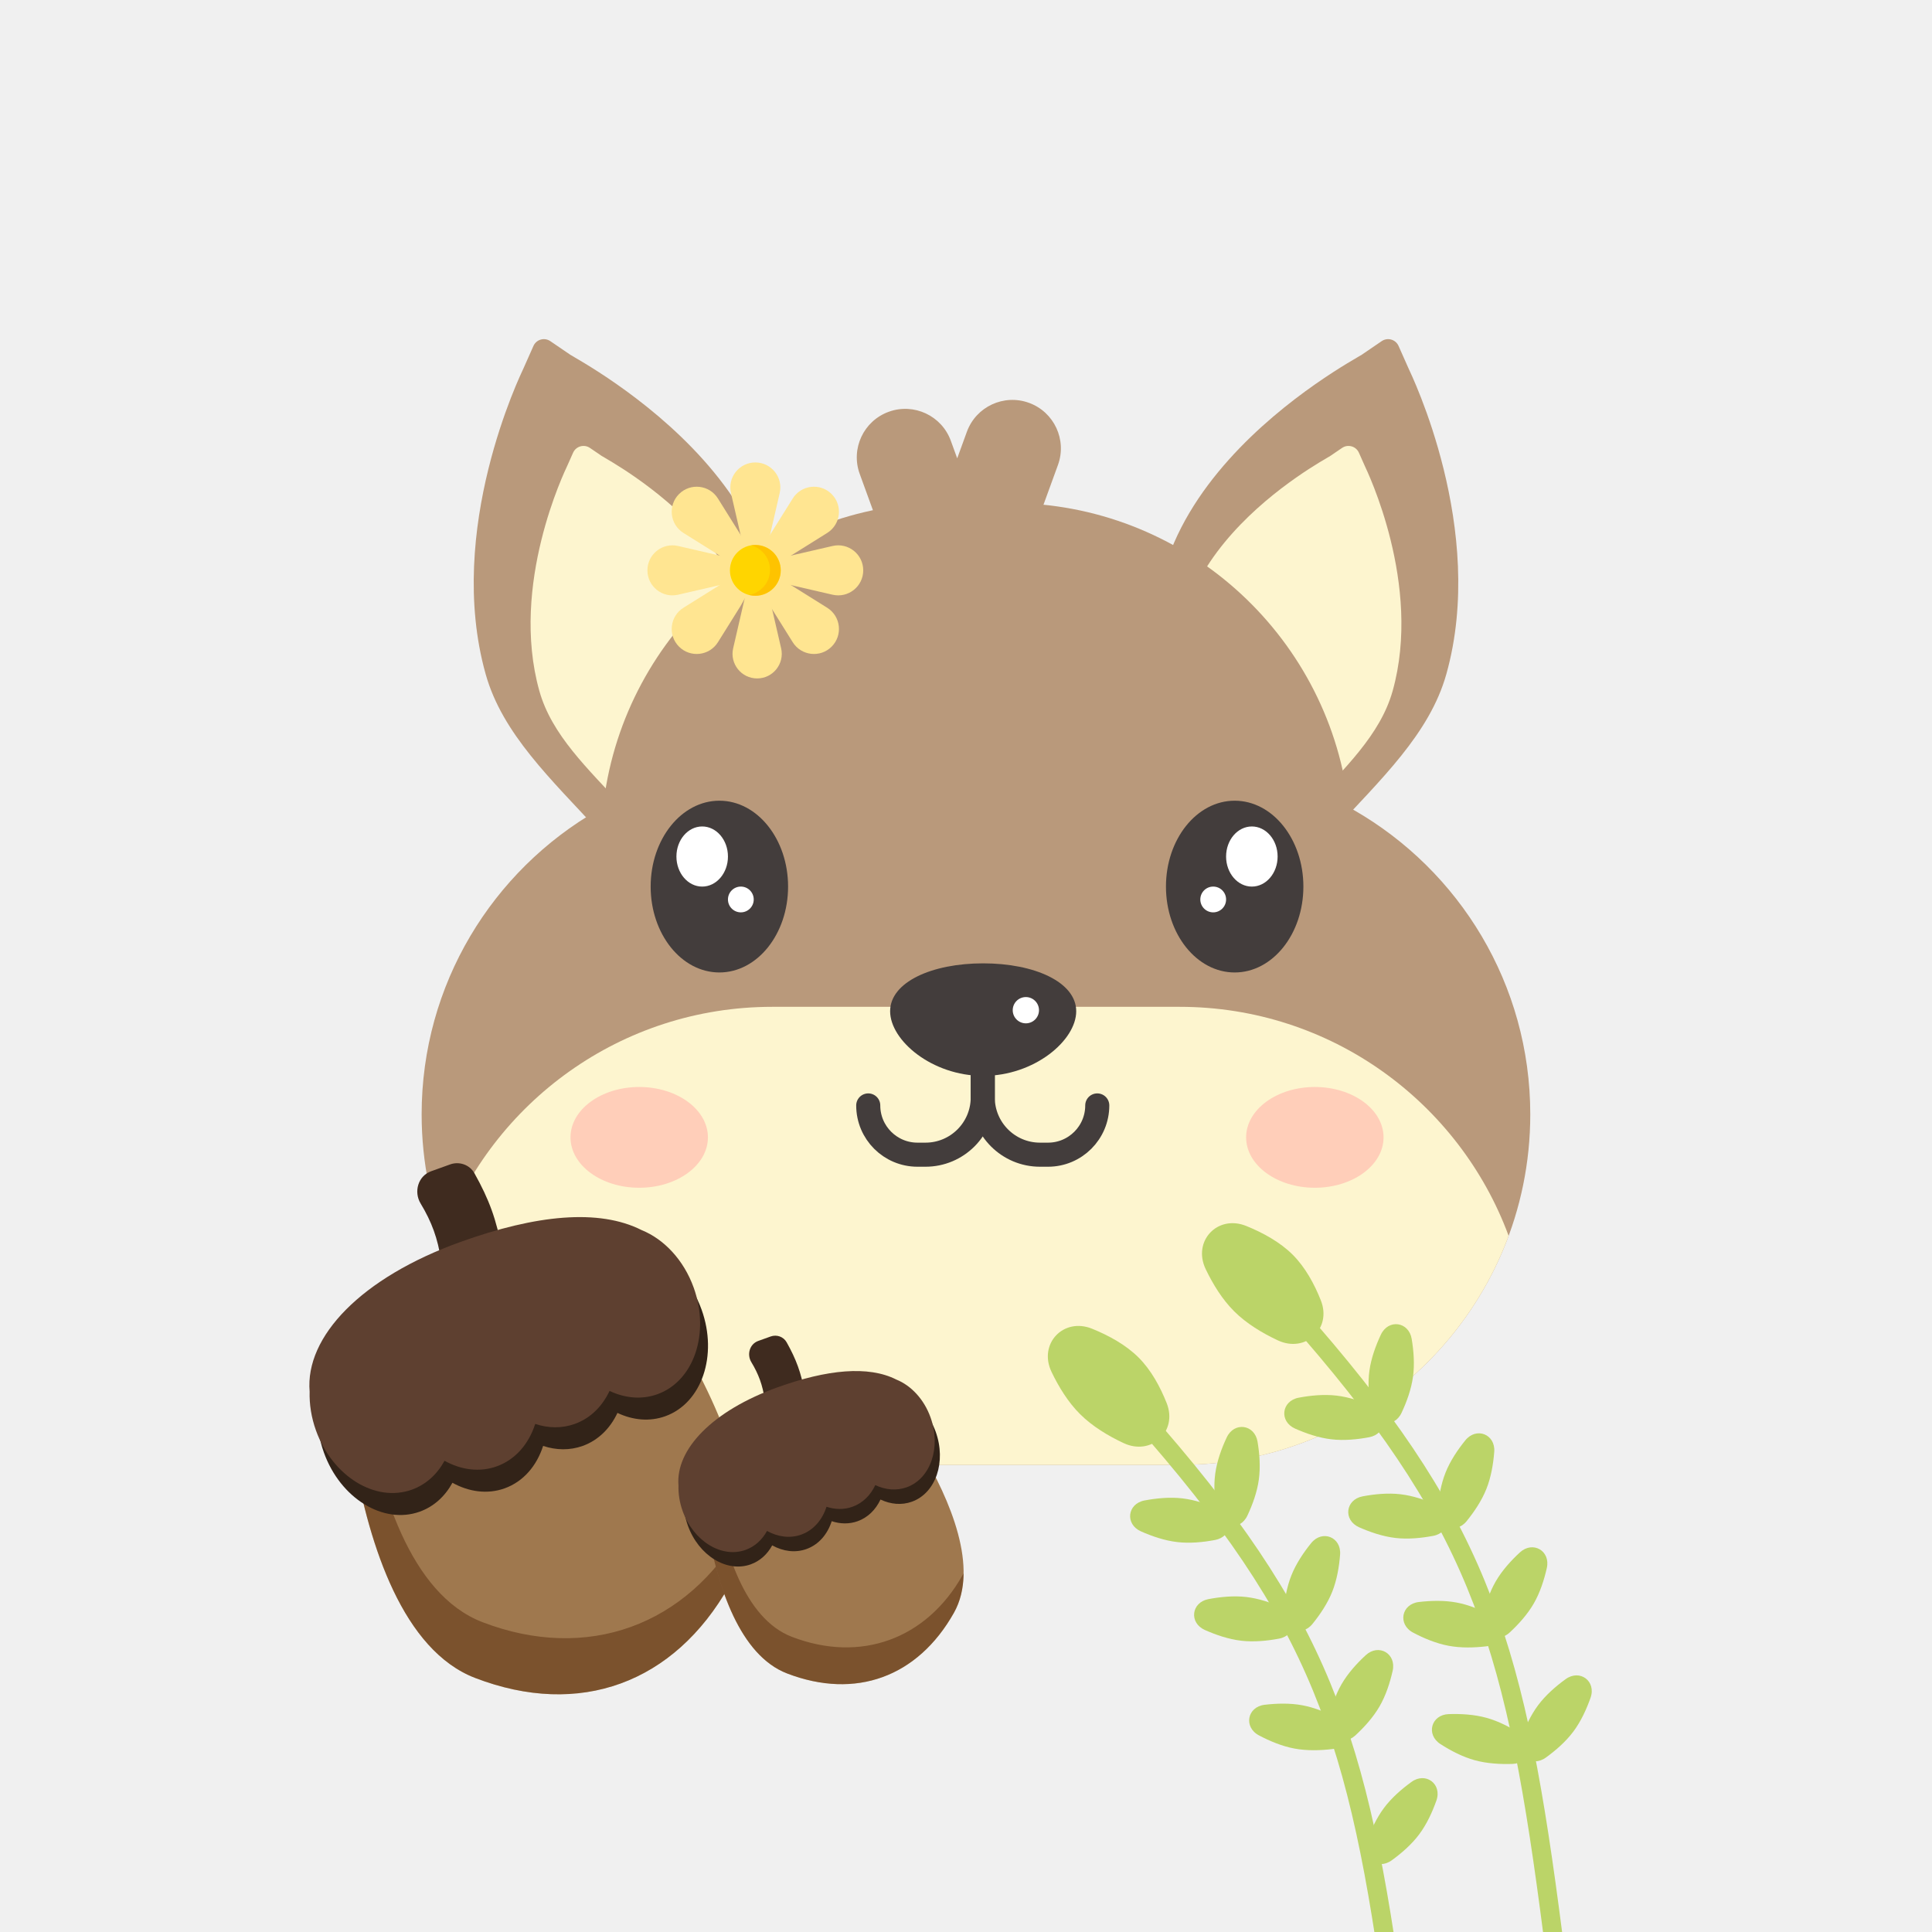
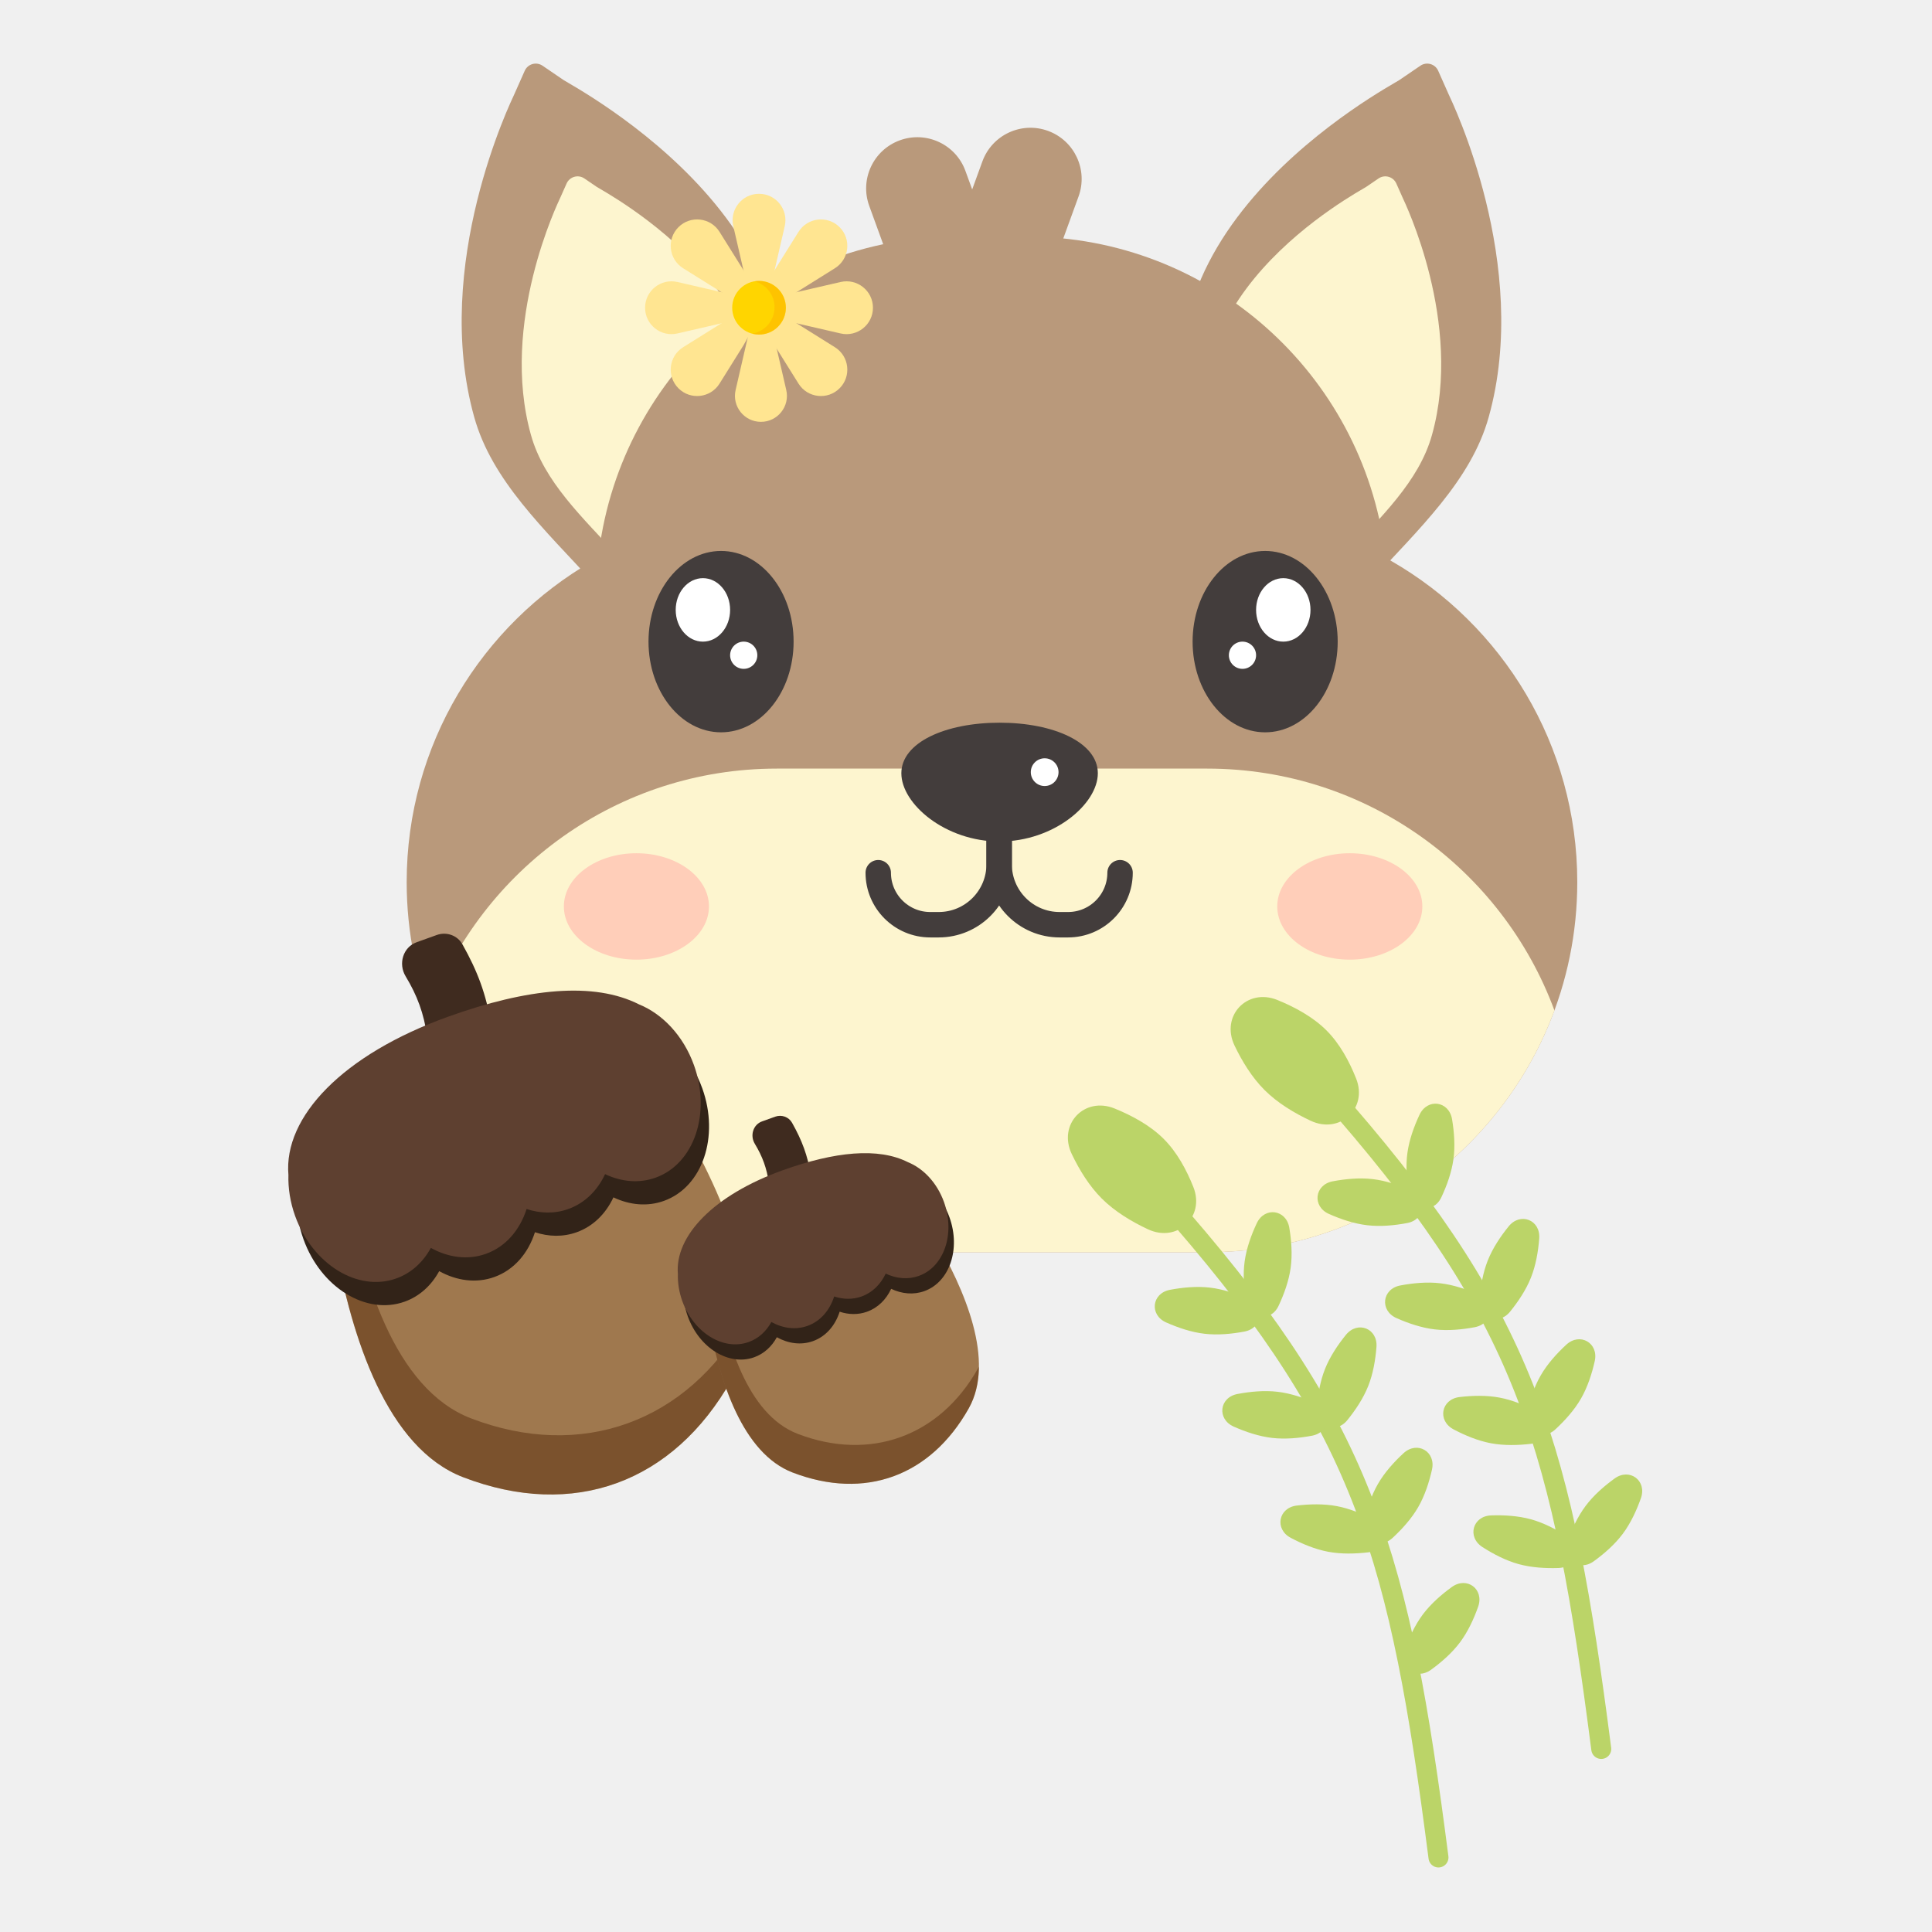
- <svg xmlns="http://www.w3.org/2000/svg" width="800px" height="800px" viewBox="-10 0 188 188" fill="none">
+ <svg xmlns="http://www.w3.org/2000/svg" width="800px" height="800px" viewBox="-6.45 27.14 178.05 178.05" fill="none">
  <g>
    <path d="M48.372 80.98C43.63 75.824 38.889 71.413 37.258 65.596C33.307 51.515 40.684 36.413 40.945 35.831L41.909 33.662C42.191 33.028 42.977 32.805 43.55 33.196L45.486 34.516C46.328 35.09 73.21 49.246 63.379 70.392L48.372 80.98Z" fill="#B9997B" />
    <path d="M50.666 78.561C47.175 74.766 43.686 71.519 42.485 67.238C39.577 56.873 45.006 45.757 45.199 45.328L45.766 44.053C46.048 43.419 46.834 43.196 47.407 43.587L48.541 44.36C49.161 44.783 68.948 55.203 61.712 70.768L50.666 78.561Z" fill="#FDF5CF" />
    <path d="M119.628 80.98C124.37 75.824 129.111 71.413 130.742 65.596C134.693 51.515 127.317 36.413 127.055 35.831L126.091 33.662C125.809 33.028 125.023 32.805 124.45 33.196L122.514 34.516C121.672 35.09 94.79 49.246 104.621 70.392L119.628 80.98Z" fill="#B9997B" />
    <path d="M117.334 78.561C120.825 74.766 124.314 71.519 125.515 67.238C128.423 56.873 122.993 45.757 122.801 45.328L122.234 44.053C121.952 43.419 121.166 43.196 120.593 43.587L119.459 44.36C118.838 44.783 99.052 55.203 106.288 70.768L117.334 78.561Z" fill="#FDF5CF" />
    <path fill-rule="evenodd" clip-rule="evenodd" d="M90.129 39.2C92.577 40.091 93.839 42.798 92.948 45.246L89.399 54.996C88.636 57.094 86.54 58.32 84.415 58.069C84.067 58.322 83.678 58.532 83.252 58.686C80.805 59.577 78.098 58.315 77.207 55.867L73.658 46.116C72.767 43.669 74.029 40.962 76.477 40.071C78.925 39.18 81.632 40.442 82.522 42.89L83.145 44.599L84.084 42.019C84.975 39.571 87.681 38.309 90.129 39.2Z" fill="#B9997B" />
    <path fill-rule="evenodd" clip-rule="evenodd" d="M121.185 77.975C121.231 78.335 121.443 78.654 121.757 78.834C132.006 84.718 138.909 95.77 138.909 108.436C138.909 127.274 123.637 142.545 104.8 142.545H65.138C46.3 142.545 31.029 127.274 31.029 108.436C31.029 95.771 37.932 84.718 48.181 78.834C48.495 78.654 48.707 78.335 48.753 77.975C50.855 61.599 64.847 48.943 81.796 48.943H88.142C105.09 48.943 119.083 61.599 121.185 77.975Z" fill="#B9997B" />
    <path fill-rule="evenodd" clip-rule="evenodd" d="M136.804 120.259C131.996 133.269 119.481 142.545 104.8 142.545H65.138C50.456 142.545 37.941 133.269 33.133 120.259C37.941 107.248 50.456 97.973 65.138 97.973H104.8C119.481 97.973 131.996 107.248 136.804 120.259Z" fill="#FDF5CF" />
    <ellipse cx="60.001" cy="86.272" rx="6.686" ry="8.357" fill="#433D3C" />
    <ellipse cx="58.329" cy="83.347" rx="2.507" ry="2.925" fill="white" />
    <circle cx="62.09" cy="87.526" r="1.254" fill="white" />
    <ellipse rx="6.686" ry="8.357" transform="matrix(-1 0 0 1 110.144 86.2725)" fill="#433D3C" />
    <ellipse rx="2.507" ry="2.925" transform="matrix(-1 0 0 1 111.816 83.3474)" fill="white" />
    <circle r="1.254" transform="matrix(-1 0 0 1 108.055 87.526)" fill="white" />
    <path d="M94.725 98.403C94.725 95.57 90.671 93.742 85.671 93.742C80.67 93.742 76.617 95.57 76.617 98.403C76.617 101.235 80.67 104.692 85.671 104.692C90.671 104.692 94.725 101.235 94.725 98.403Z" fill="#433D3C" />
    <circle cx="89.825" cy="98.301" r="1.278" fill="white" />
    <path d="M85.63 97.367V106.79C85.63 109.867 88.124 112.361 91.201 112.361H91.98C94.627 112.361 96.773 110.215 96.773 107.568V107.568" stroke="#433D3C" stroke-width="2.343" stroke-linecap="round" stroke-linejoin="round" />
    <path d="M85.63 97.367V106.79C85.63 109.867 83.135 112.361 80.058 112.361H79.28C76.633 112.361 74.487 110.215 74.487 107.568V107.568" stroke="#433D3C" stroke-width="2.343" stroke-linecap="round" stroke-linejoin="round" />
    <ellipse cx="52.201" cy="110.676" rx="6.686" ry="4.903" fill="#FFCEB9" />
    <ellipse cx="117.945" cy="110.676" rx="6.686" ry="4.903" fill="#FFCEB9" />
    <path d="M64.69 53.103L65.871 47.981C66.223 46.456 65.065 45 63.5 45C61.935 45 60.777 46.456 61.129 47.981L62.31 53.103L62.887 55.719L64.295 55.627L64.69 53.103Z" fill="#FFE591" />
    <path d="M65.897 56.69L71.019 57.871C72.544 58.223 74 57.065 74 55.5C74 53.935 72.544 52.777 71.019 53.128L65.897 54.31L63.402 54.822V56.001L65.897 56.69Z" fill="#FFE591" />
    <path d="M61.103 56.69L55.981 57.871C54.456 58.223 53 57.065 53 55.5C53 53.935 54.456 52.777 55.981 53.128L61.103 54.31L62.78 54.715L63.1 56.233L61.103 56.69Z" fill="#FFE591" />
    <path d="M62.062 52.029L59.86 48.506C59.031 47.179 57.182 46.969 56.075 48.075C54.969 49.182 55.179 51.03 56.506 51.86L60.029 54.062L62.521 55.719L63.5 54.696L62.062 52.029Z" fill="#FFE591" />
    <path d="M66.971 54.062L70.494 51.86C71.821 51.031 72.031 49.182 70.925 48.075C69.818 46.969 67.97 47.179 67.14 48.506L64.938 52.029L63.1 54.979L64.03 56.276L66.971 54.062Z" fill="#FFE591" />
    <path d="M66.971 56.938L70.494 59.14C71.821 59.969 72.031 61.818 70.925 62.925C69.818 64.031 67.97 63.821 67.14 62.494L64.938 58.971L63.209 56.629L64.617 55.33L66.971 56.938Z" fill="#FFE591" />
    <path d="M62.062 58.971L59.86 62.494C59.031 63.821 57.182 64.031 56.075 62.925C54.969 61.818 55.179 59.97 56.506 59.14L60.029 56.938L63.1 55.062L63.888 55.723L62.062 58.971Z" fill="#FFE591" />
    <path d="M64.848 58.044L66.011 63.084C66.357 64.585 65.217 66.017 63.677 66.017C62.137 66.017 60.997 64.585 61.343 63.084L62.506 58.044L62.953 55.312L64.087 55.189L64.848 58.044Z" fill="#FFE591" />
    <path d="M63.5 57.973C64.866 57.973 65.973 56.866 65.973 55.5C65.973 54.135 64.866 53.028 63.5 53.028C62.135 53.028 61.028 54.135 61.028 55.5C61.028 56.866 62.135 57.973 63.5 57.973Z" fill="#FFD500" />
    <g style="mix-blend-mode:multiply">
      <path fill-rule="evenodd" clip-rule="evenodd" d="M62.874 57.893C63.074 57.945 63.284 57.973 63.5 57.973C64.866 57.973 65.972 56.866 65.972 55.5C65.972 54.135 64.866 53.028 63.5 53.028C63.358 53.028 63.219 53.04 63.083 53.063C64.146 53.34 64.93 54.306 64.93 55.456C64.93 56.679 64.041 57.694 62.874 57.893Z" fill="#FED402" fill-opacity="0.5" />
    </g>
    <path d="M36.167 114.168C35.702 113.338 34.697 112.986 33.801 113.308L31.951 113.973C30.688 114.427 30.237 115.963 30.93 117.112C32.015 118.908 32.602 120.529 32.909 122.604C33.106 123.934 34.434 124.835 35.699 124.381L37.553 123.714C38.444 123.394 38.995 122.492 38.829 121.56C38.318 118.689 37.59 116.709 36.167 114.168Z" fill="#3F2B1F" />
    <path d="M55.993 130.051C51.917 123.173 43.392 120.96 35.868 123.676C28.22 126.436 23.018 133.78 24.43 141.791C25.957 150.463 29.23 160.588 36.239 163.281C46.393 167.182 55.606 163.801 60.965 154.301C64.707 147.668 60.516 137.685 55.993 130.051Z" fill="#9F784E" />
    <g style="mix-blend-mode:multiply">
      <path fill-rule="evenodd" clip-rule="evenodd" d="M62.41 148.412C62.394 150.54 61.959 152.539 60.965 154.301C55.606 163.801 46.393 167.182 36.239 163.281C29.23 160.588 25.957 150.463 24.43 141.791C23.927 138.937 24.263 136.167 25.251 133.659C25.246 134.462 25.305 135.278 25.433 136.102C26.794 144.851 29.893 155.139 36.949 157.85C47.103 161.751 56.883 158.221 62.242 148.722C62.3 148.619 62.356 148.516 62.41 148.412Z" fill="#9F784E" fill-opacity="0.6" />
    </g>
    <path d="M20.899 137.556C20.444 132.206 25.918 126.463 35.59 122.987C42.931 120.349 49.05 119.733 53.218 121.846C55.375 122.721 57.299 124.734 58.272 127.439C59.872 131.891 58.289 136.535 54.738 137.811C53.217 138.358 51.582 138.198 50.083 137.488C49.38 138.989 48.22 140.153 46.7 140.7C45.447 141.15 44.117 141.121 42.85 140.7C42.227 142.64 40.925 144.175 39.107 144.828C37.441 145.427 35.637 145.178 34.026 144.286C33.312 145.593 32.228 146.6 30.846 147.097C27.294 148.373 23.118 145.799 21.519 141.347C21.06 140.071 20.863 138.779 20.899 137.556Z" fill="#322318" />
    <path d="M20.13 135.415C19.675 130.066 25.149 124.322 34.821 120.847C42.162 118.209 48.281 117.592 52.449 119.705C54.606 120.581 56.53 122.593 57.503 125.299C59.102 129.751 57.52 134.395 53.969 135.671C52.448 136.217 50.813 136.058 49.314 135.347C48.611 136.849 47.451 138.013 45.931 138.559C44.678 139.009 43.348 138.981 42.081 138.56C41.457 140.5 40.156 142.035 38.338 142.688C36.672 143.287 34.868 143.038 33.257 142.145C32.543 143.453 31.459 144.46 30.077 144.957C26.525 146.233 22.349 143.658 20.75 139.206C20.291 137.931 20.094 136.639 20.13 135.415Z" fill="#5E4030" />
    <path d="M66.546 130.615C66.241 130.07 65.582 129.839 64.994 130.05L63.78 130.486C62.951 130.784 62.655 131.792 63.11 132.546C63.822 133.725 64.207 134.789 64.409 136.15C64.538 137.023 65.409 137.614 66.239 137.316L67.456 136.879C68.04 136.669 68.402 136.076 68.293 135.465C67.958 133.581 67.481 132.282 66.546 130.615Z" fill="#3F2B1F" />
    <path d="M79.556 141.037C76.882 136.524 71.288 135.071 66.35 136.853C61.331 138.664 57.918 143.484 58.844 148.741C59.847 154.431 61.995 161.076 66.594 162.843C73.257 165.403 79.303 163.184 82.819 156.95C85.275 152.597 82.525 146.046 79.556 141.037Z" fill="#9F784E" />
    <g style="mix-blend-mode:multiply">
      <path fill-rule="evenodd" clip-rule="evenodd" d="M83.768 153.086C83.757 154.482 83.472 155.794 82.819 156.95C79.303 163.184 73.257 165.403 66.594 162.843C61.995 161.076 59.847 154.431 58.844 148.741C58.514 146.868 58.735 145.05 59.383 143.405C59.38 143.932 59.419 144.467 59.503 145.007C60.396 150.749 62.43 157.5 67.059 159.279C73.723 161.839 80.141 159.523 83.658 153.289C83.696 153.222 83.732 153.154 83.768 153.086Z" fill="#9F784E" fill-opacity="0.6" />
    </g>
    <path d="M56.527 145.962C56.229 142.451 59.821 138.682 66.168 136.402C70.985 134.67 75.001 134.266 77.736 135.652C79.151 136.227 80.414 137.548 81.052 139.323C82.102 142.245 81.064 145.292 78.733 146.129C77.735 146.488 76.662 146.383 75.679 145.917C75.217 146.902 74.456 147.666 73.458 148.025C72.636 148.32 71.763 148.301 70.932 148.025C70.523 149.298 69.668 150.306 68.476 150.734C67.382 151.127 66.199 150.964 65.142 150.378C64.673 151.236 63.962 151.897 63.055 152.223C60.724 153.06 57.984 151.371 56.934 148.449C56.633 147.612 56.504 146.765 56.527 145.962Z" fill="#322318" />
    <path d="M56.022 144.557C55.724 141.047 59.316 137.278 65.663 134.997C70.481 133.266 74.496 132.861 77.231 134.248C78.647 134.822 79.909 136.143 80.547 137.919C81.597 140.84 80.559 143.887 78.228 144.725C77.23 145.083 76.157 144.979 75.174 144.512C74.712 145.498 73.951 146.262 72.953 146.62C72.132 146.916 71.259 146.897 70.427 146.62C70.018 147.894 69.164 148.901 67.971 149.33C66.878 149.723 65.694 149.559 64.637 148.974C64.168 149.831 63.457 150.492 62.55 150.818C60.219 151.656 57.479 149.966 56.429 147.045C56.128 146.208 55.999 145.36 56.022 144.557Z" fill="#5E4030" />
    <path d="M117.502 129.552C134.304 148.982 137.551 160.587 141.119 188.321" stroke="#BBD468" stroke-width="1.841" stroke-linecap="round" />
    <path d="M115.792 122.096C117.014 123.316 117.897 124.943 118.53 126.54C119.623 129.3 117.033 131.687 114.345 130.429C112.83 129.721 111.283 128.789 110.089 127.596C108.934 126.443 108.024 124.96 107.322 123.495C106.02 120.773 108.478 118.162 111.273 119.298C112.908 119.963 114.567 120.872 115.792 122.096Z" fill="#BBD468" />
    <path d="M120.052 135.804C121.269 135.946 122.502 136.365 123.584 136.845C125.152 137.541 124.92 139.537 123.234 139.854C122.071 140.074 120.774 140.199 119.557 140.057C118.34 139.916 117.107 139.496 116.025 139.016C114.457 138.32 114.689 136.325 116.375 136.007C117.538 135.788 118.835 135.663 120.052 135.804Z" fill="#BBD468" />
    <path d="M127.497 133.969C127.33 135.183 126.886 136.408 126.383 137.48C125.655 139.033 123.665 138.76 123.382 137.068C123.187 135.9 123.089 134.601 123.255 133.387C123.422 132.174 123.866 130.949 124.369 129.877C125.097 128.324 127.087 128.597 127.37 130.289C127.565 131.457 127.663 132.755 127.497 133.969Z" fill="#BBD468" />
    <path d="M126.277 145.403C127.494 145.544 128.728 145.964 129.81 146.444C131.378 147.14 131.146 149.135 129.46 149.453C128.297 149.672 127 149.797 125.783 149.656C124.566 149.514 123.333 149.095 122.25 148.615C120.682 147.919 120.914 145.923 122.6 145.606C123.764 145.387 125.06 145.261 126.277 145.403Z" fill="#BBD468" />
    <path d="M134.64 144.882C134.187 146.02 133.461 147.101 132.716 148.021C131.636 149.354 129.769 148.611 129.902 146.9C129.993 145.72 130.21 144.435 130.663 143.297C131.116 142.159 131.842 141.077 132.588 140.157C133.668 138.825 135.534 139.568 135.402 141.278C135.311 142.459 135.094 143.743 134.64 144.882Z" fill="#BBD468" />
    <path d="M131.745 155.941C132.949 156.166 134.151 156.669 135.197 157.223C136.714 158.025 136.345 160 134.641 160.2C133.465 160.339 132.163 160.374 130.959 160.149C129.754 159.924 128.553 159.421 127.506 158.867C125.99 158.065 126.359 156.09 128.063 155.889C129.238 155.751 130.541 155.715 131.745 155.941Z" fill="#BBD468" />
    <path d="M139.248 156.036C138.636 157.097 137.762 158.063 136.892 158.867C135.632 160.03 133.892 159.027 134.268 157.353C134.528 156.198 134.927 154.958 135.539 153.897C136.151 152.835 137.025 151.869 137.895 151.066C139.155 149.902 140.895 150.906 140.519 152.579C140.259 153.735 139.86 154.975 139.248 156.036Z" fill="#BBD468" />
    <path d="M134.641 167.157C135.823 167.483 136.977 168.085 137.974 168.725C139.417 169.652 138.884 171.588 137.169 171.645C135.986 171.684 134.685 171.61 133.504 171.285C132.323 170.96 131.168 170.357 130.172 169.717C128.728 168.791 129.262 166.854 130.976 166.797C132.16 166.758 133.46 166.832 134.641 167.157Z" fill="#BBD468" />
    <path d="M143.103 168.492C142.37 169.474 141.388 170.33 140.429 171.024C139.04 172.031 137.431 170.829 138.003 169.211C138.397 168.095 138.94 166.911 139.673 165.929C140.407 164.948 141.388 164.092 142.347 163.397C143.736 162.39 145.345 163.593 144.774 165.21C144.379 166.326 143.836 167.511 143.103 168.492Z" fill="#BBD468" />
    <path d="M102.502 139.552C119.304 158.982 122.551 170.587 126.118 198.321" stroke="#BBD468" stroke-width="1.841" stroke-linecap="round" />
    <path d="M100.792 132.096C102.014 133.316 102.897 134.943 103.53 136.54C104.623 139.3 102.033 141.687 99.344 140.429C97.83 139.721 96.283 138.789 95.089 137.596C93.934 136.443 93.023 134.96 92.322 133.495C91.02 130.773 93.478 128.162 96.273 129.298C97.908 129.963 99.567 130.872 100.792 132.096Z" fill="#BBD468" />
    <path d="M105.052 145.804C106.269 145.946 107.502 146.365 108.584 146.845C110.152 147.541 109.92 149.537 108.234 149.854C107.071 150.074 105.774 150.199 104.557 150.057C103.34 149.916 102.107 149.496 101.025 149.016C99.457 148.32 99.689 146.325 101.375 146.007C102.538 145.788 103.835 145.663 105.052 145.804Z" fill="#BBD468" />
    <path d="M112.497 143.969C112.33 145.183 111.886 146.408 111.383 147.48C110.655 149.033 108.665 148.76 108.382 147.068C108.187 145.9 108.089 144.601 108.255 143.387C108.422 142.174 108.866 140.949 109.369 139.877C110.097 138.324 112.087 138.597 112.37 140.289C112.565 141.457 112.663 142.755 112.497 143.969Z" fill="#BBD468" />
    <path d="M111.277 155.403C112.494 155.544 113.728 155.964 114.81 156.444C116.378 157.14 116.146 159.135 114.46 159.453C113.296 159.672 112 159.797 110.783 159.656C109.566 159.514 108.332 159.095 107.25 158.615C105.682 157.919 105.914 155.923 107.6 155.606C108.764 155.387 110.06 155.261 111.277 155.403Z" fill="#BBD468" />
    <path d="M119.64 154.882C119.187 156.02 118.461 157.101 117.716 158.021C116.636 159.354 114.769 158.611 114.902 156.9C114.993 155.72 115.209 154.435 115.663 153.297C116.116 152.159 116.842 151.077 117.588 150.157C118.668 148.825 120.534 149.568 120.402 151.278C120.31 152.459 120.094 153.743 119.64 154.882Z" fill="#BBD468" />
    <path d="M116.745 165.941C117.949 166.166 119.151 166.669 120.197 167.223C121.714 168.025 121.345 170 119.641 170.2C118.465 170.339 117.163 170.374 115.959 170.149C114.754 169.924 113.553 169.421 112.506 168.867C110.99 168.065 111.359 166.09 113.063 165.889C114.238 165.751 115.541 165.715 116.745 165.941Z" fill="#BBD468" />
    <path d="M124.248 166.036C123.636 167.097 122.762 168.063 121.892 168.867C120.632 170.03 118.892 169.027 119.268 167.353C119.528 166.198 119.927 164.958 120.539 163.897C121.151 162.835 122.025 161.869 122.895 161.066C124.155 159.902 125.895 160.906 125.519 162.579C125.259 163.735 124.86 164.975 124.248 166.036Z" fill="#BBD468" />
    <path d="M128.103 178.492C127.37 179.474 126.388 180.33 125.429 181.024C124.04 182.031 122.431 180.829 123.003 179.211C123.397 178.095 123.94 176.911 124.673 175.929C125.407 174.948 126.388 174.092 127.347 173.397C128.736 172.39 130.345 173.593 129.774 175.21C129.379 176.326 128.836 177.511 128.103 178.492Z" fill="#BBD468" />
  </g>
</svg>
